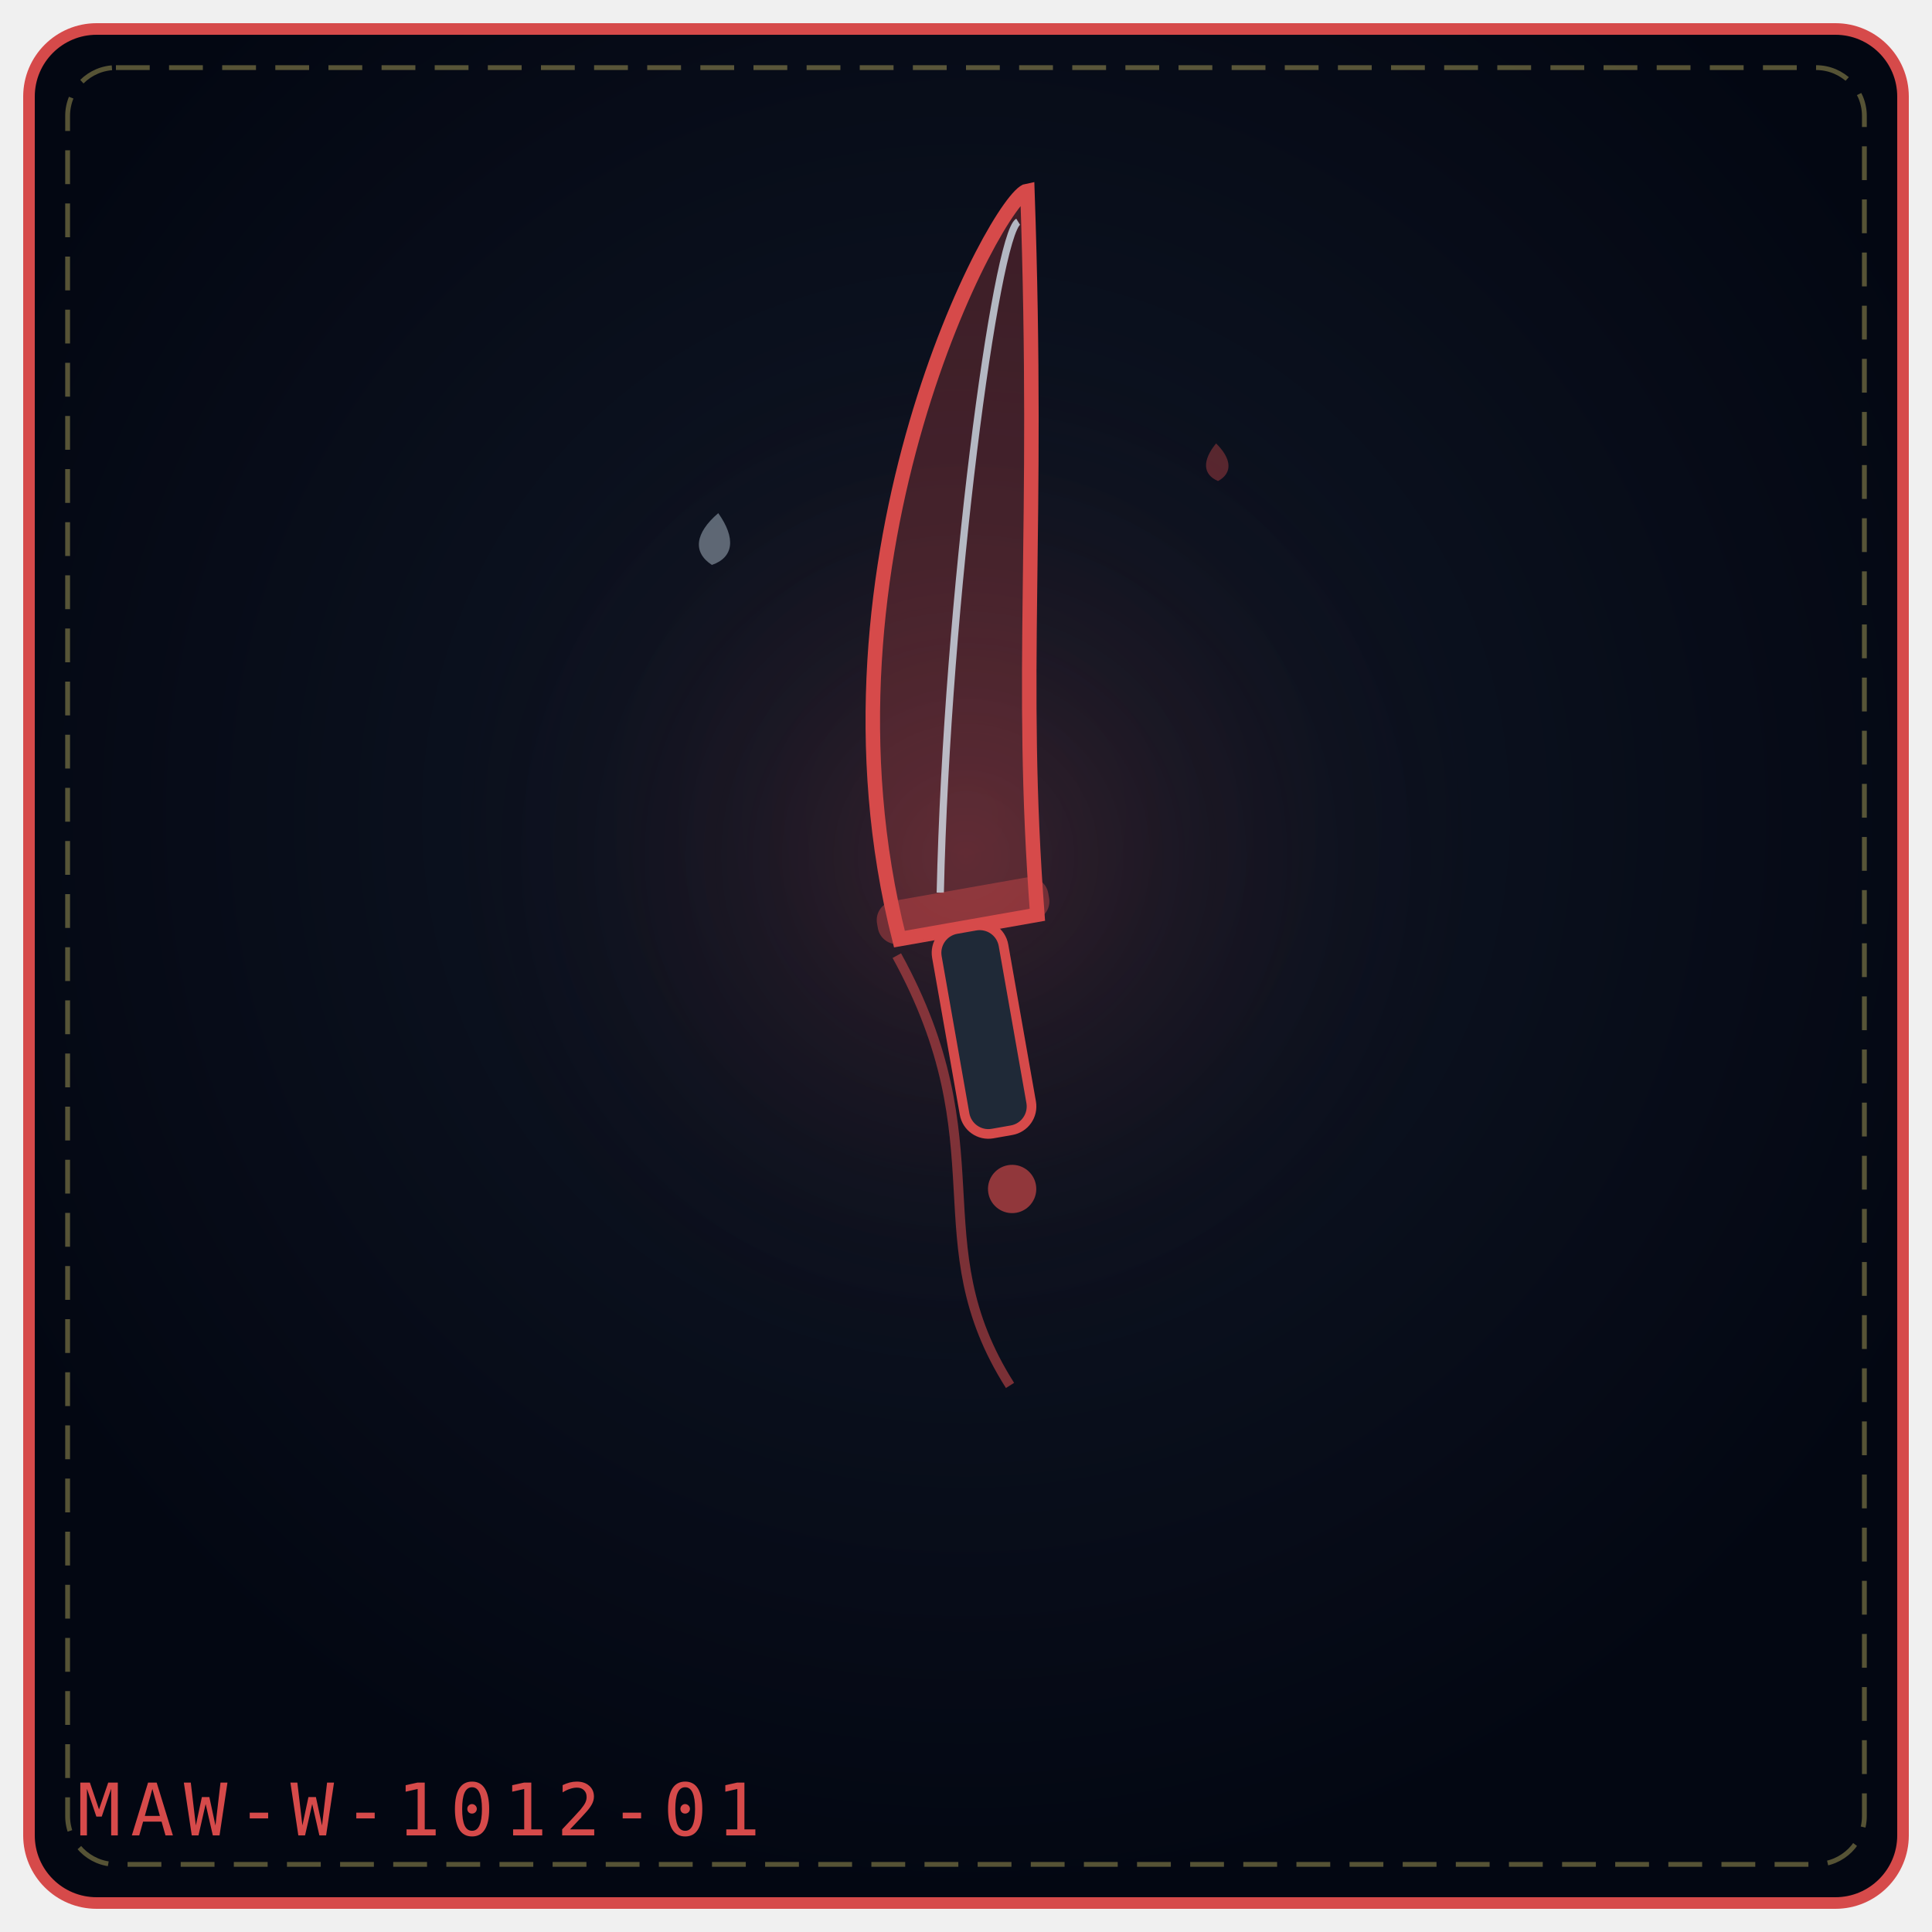
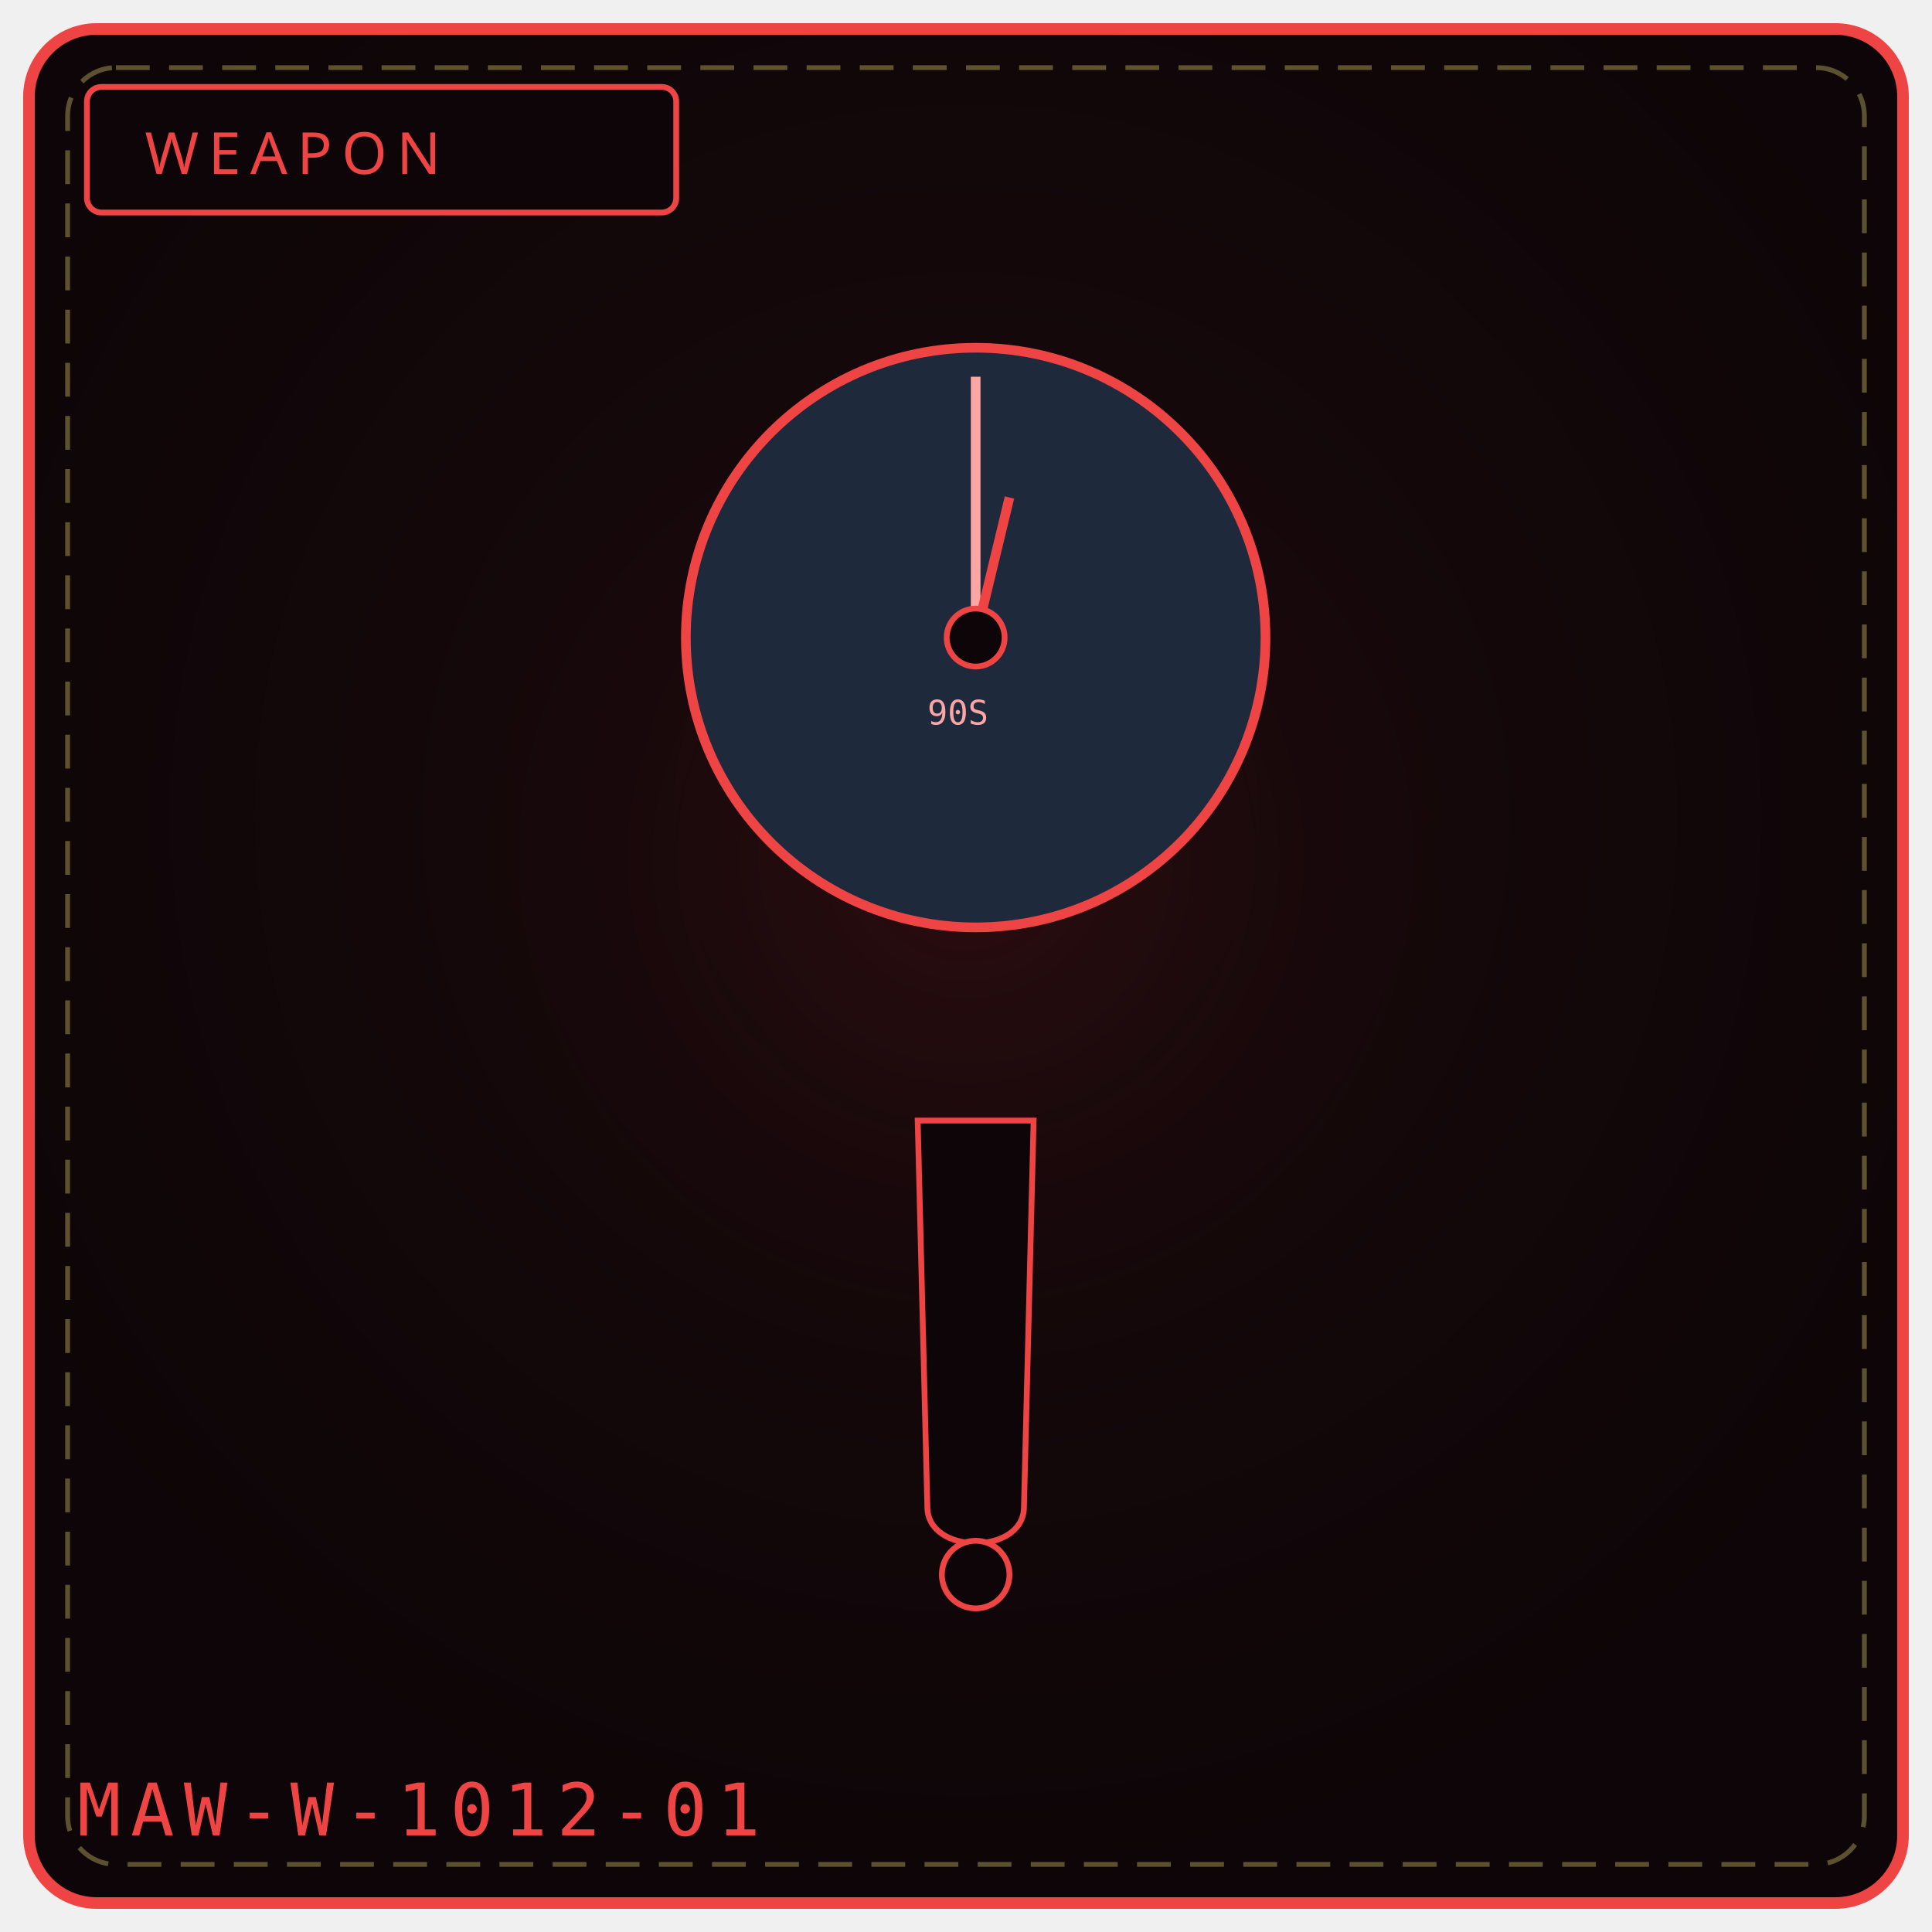
- <svg xmlns="http://www.w3.org/2000/svg" viewBox="0 0 400 400" width="100%" height="100%" role="img" aria-label="THE RAGE FANG">
+ <svg xmlns="http://www.w3.org/2000/svg" viewBox="0 0 400 400" width="100%" height="100%" role="img" aria-label="WEAPON 1012">
  <defs>
-     <radialGradient id="bg554f40" cx="50%" cy="42%" r="58%">
-       <stop offset="0%" stop-color="#111827" />
-       <stop offset="100%" stop-color="#030712" />
+     <radialGradient id="bg1012" cx="50%" cy="42%" r="58%">
+       <stop offset="0%" stop-color="#1a0a0d" />
+       <stop offset="100%" stop-color="#0d0507" />
    </radialGradient>
-     <radialGradient id="gl554f40" cx="50%" cy="46%" r="42%">
-       <stop offset="0%" stop-color="#d64a4a" stop-opacity=".2" />
+     <radialGradient id="gl1012" cx="50%" cy="46%" r="50%">
+       <stop offset="0%" stop-color="#7f1d1d" stop-opacity=".20" />
      <stop offset="100%" stop-color="#000" stop-opacity="0" />
    </radialGradient>
  </defs>
-   <rect x="6" y="6" width="388" height="388" rx="14" fill="url(#bg554f40)" stroke="#d64a4a" stroke-width="2.4" />
+   <rect x="6" y="6" width="388" height="388" rx="14" fill="url(#bg1012)" stroke="#ef4444" stroke-width="2.4" />
  <rect x="14" y="14" width="372" height="372" rx="10" fill="none" stroke="#f1df76" stroke-width="1" stroke-dasharray="7 4" opacity=".35" />
-   <circle cx="200" cy="188" r="133" fill="url(#gl554f40)" />
-   <g transform="rotate(-10 200.0 192.0)">
-     <path d="M186.0 192.0 C180.0 110.6, 233.0 44.0 239.0 44.0 C229.0 115.04, 220.0 141.68, 215.0 192.0 Z" fill="#d64a4a" fill-opacity=".26" stroke="#d64a4a" stroke-width="3" />
-     <path d="M196.0 184.0 C208.0 123.92, 231.0 52.0 236.0 50.0" fill="none" stroke="#e0f2fe" stroke-width="1.5" opacity=".72" />
-     <rect x="182.0" y="184.0" width="36" height="9" rx="4" fill="#d64a4a" fill-opacity=".42" />
-     <rect x="193.0" y="192.0" width="14" height="43.0" rx="5" fill="#1f2937" stroke="#d64a4a" stroke-width="2" />
-     <circle cx="200.0" cy="247.0" r="5" fill="#d64a4a" fill-opacity=".65" />
-   </g>
-   <g transform="rotate(-16 236.0 250.0)">
-     <path d="M200.0 278.0 C190.0 244.0, 212.0 230.0, 202.0 186.0" fill="none" stroke="#d64a4a" stroke-width="2" opacity=".55" />
-   </g>
-   <g transform="rotate(7 148.0 112.0)" opacity=".9">
-     <path d="M148.0 106.2 C152.3 110.9, 152.3 114.9, 148.0 117.0 C143.7 114.9, 143.7 110.9, 148.0 106.2 Z" fill="#e0f2fe" opacity=".42" />
-   </g>
-   <g transform="rotate(-3 252.0 96.0)" opacity=".9">
-     <path d="M252.0 91.8 C255.1 95.2, 255.1 98.1, 252.0 99.6 C248.9 98.1, 248.9 95.2, 252.0 91.8 Z" fill="#d64a4a" opacity=".42" />
-   </g>
-   <text x="16" y="380" font-family="monospace" font-size="15" letter-spacing="2" fill="#d64a4a">MAW-W-1012-01</text>
+   <circle cx="200" cy="188" r="132" fill="url(#gl1012)" />
+   <rect x="18" y="18" width="122" height="26" rx="3" fill="#0d0507" stroke="#ef4444" stroke-width="1.2" />
+   <text x="30" y="36" fill="#ef4444" font-family="Impact, Arial Black, sans-serif" font-size="12" letter-spacing="2">WEAPON</text>
+   <circle cx="202" cy="132" r="60" fill="#1e293b" stroke="#ef4444" stroke-width="2" />
+   <path d="M202 132 L 202 78" stroke="#fca5a5" stroke-width="2" />
+   <path d="M202 132 L 209 103" stroke="#ef4444" stroke-width="2" />
+   <circle cx="202" cy="132" r="6" fill="#0d0507" stroke="#ef4444" stroke-width="1.2" />
+   <text x="192" y="150" fill="#fca5a5" font-family="monospace" font-size="7">90S</text>
+   <path d="M190 232 L 214 232 L 212 312 C 212 322, 192 322, 192 312 Z" fill="#0d0507" stroke="#ef4444" stroke-width="1.2" />
+   <circle cx="202" cy="326" r="7" fill="#0d0507" stroke="#ef4444" stroke-width="1.2" />
+   <text x="16" y="380" font-family="monospace" font-size="15" letter-spacing="2" fill="#ef4444">MAW-W-1012-01</text>
+   <rect x="132" y="322" width="5" height="4" fill="#fff" opacity=".0" />
+   <circle cx="132" cy="344" r="2" fill="#000" opacity=".0" />
</svg>
